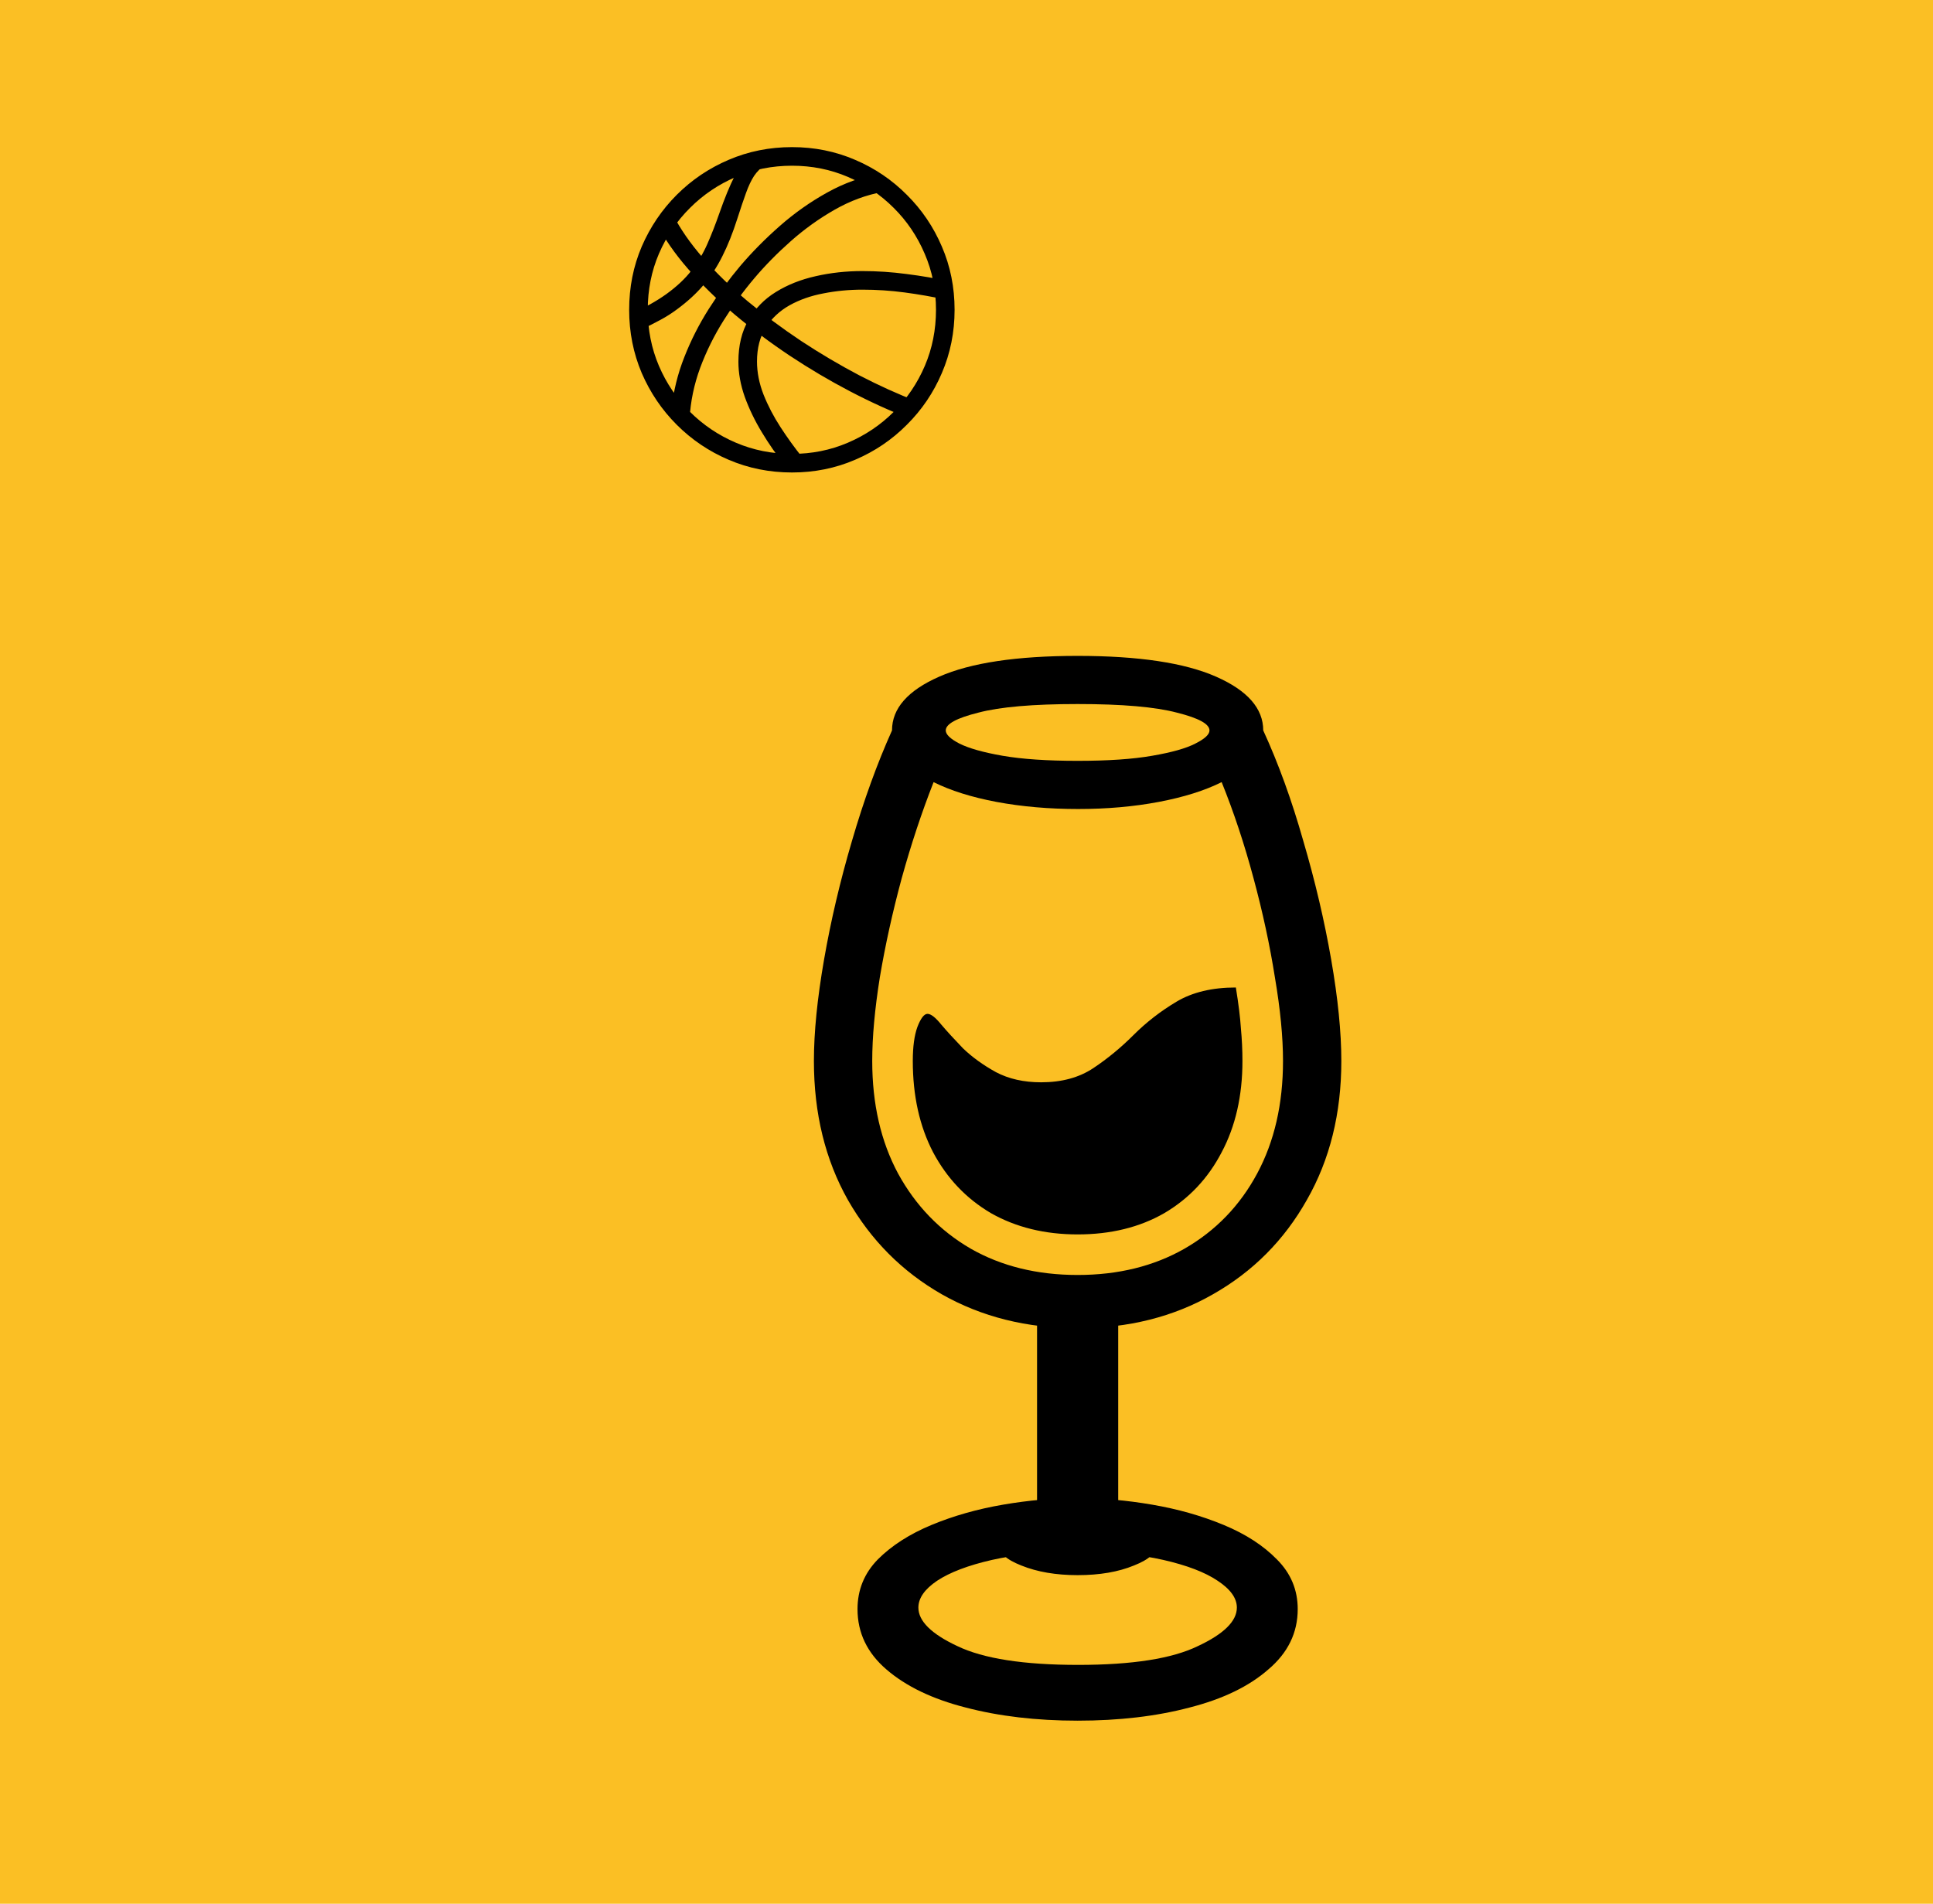
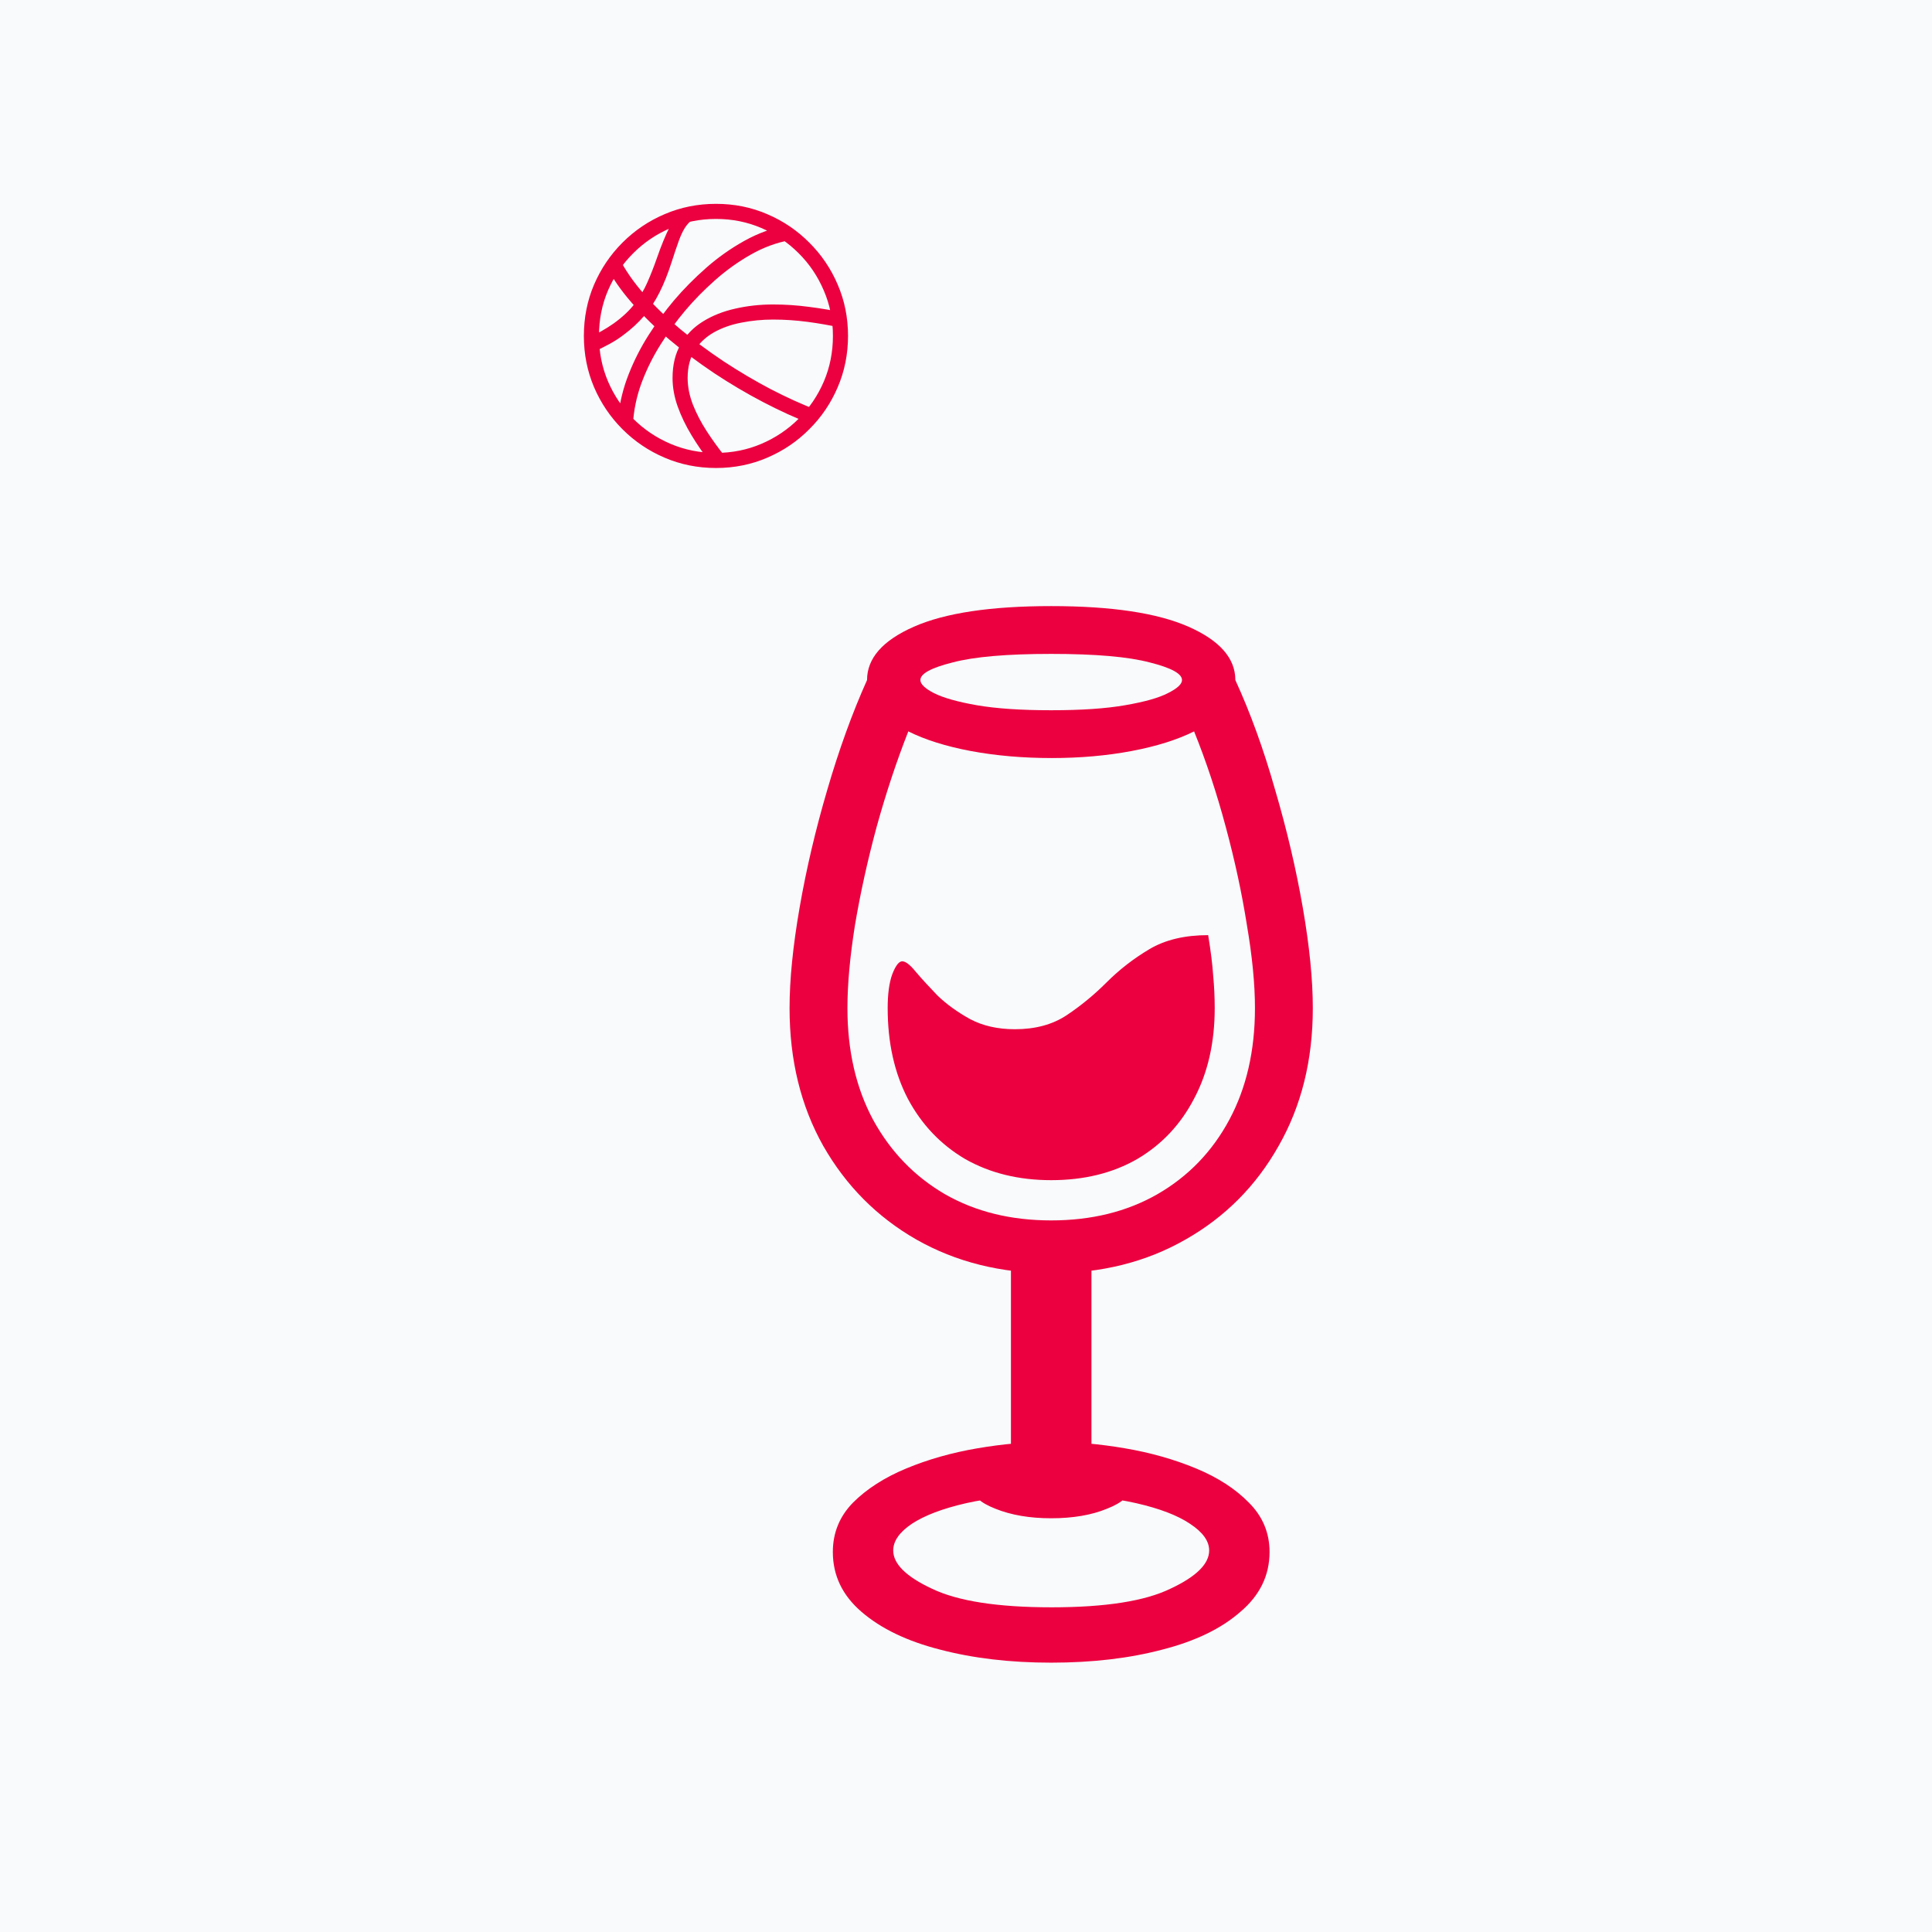
- <svg xmlns="http://www.w3.org/2000/svg" width="134" height="132" viewBox="0 0 134 132" fill="none">
-   <rect width="134" height="132" fill="#FBBF24" />
-   <path d="M44.496 22.834L43.959 21.674C44.346 21.488 44.725 21.291 45.098 21.083C45.47 20.875 45.828 20.65 46.172 20.406C46.917 19.869 47.508 19.314 47.944 18.741C48.388 18.168 48.754 17.556 49.04 16.904C49.327 16.253 49.602 15.547 49.867 14.788C50.232 13.742 50.587 12.88 50.931 12.199C51.282 11.512 51.794 10.946 52.467 10.502L53.047 11.437C52.739 11.637 52.481 11.891 52.273 12.199C52.073 12.507 51.887 12.901 51.715 13.381C51.543 13.854 51.342 14.448 51.113 15.164C50.798 16.152 50.451 17.023 50.071 17.774C49.699 18.519 49.262 19.185 48.761 19.773C48.259 20.36 47.654 20.915 46.945 21.438C46.573 21.717 46.179 21.967 45.764 22.189C45.348 22.412 44.926 22.626 44.496 22.834ZM63.102 29.032C61.741 28.509 60.348 27.876 58.923 27.131C57.498 26.386 56.105 25.562 54.744 24.66C53.383 23.751 52.102 22.791 50.898 21.781C49.703 20.764 48.639 19.722 47.708 18.655C46.777 17.588 46.039 16.521 45.495 15.454L46.634 14.852C47.149 15.862 47.855 16.879 48.75 17.903C49.645 18.92 50.673 19.916 51.833 20.89C53 21.856 54.239 22.777 55.55 23.65C56.867 24.517 58.207 25.308 59.567 26.024C60.935 26.733 62.264 27.335 63.553 27.829L63.102 29.032ZM54.411 32.276C53.831 31.546 53.297 30.776 52.81 29.967C52.324 29.165 51.93 28.348 51.629 27.518C51.335 26.687 51.188 25.874 51.188 25.079C51.188 23.948 51.421 22.984 51.887 22.189C52.352 21.387 52.986 20.739 53.788 20.245C54.597 19.744 55.518 19.379 56.549 19.149C57.58 18.913 58.658 18.795 59.782 18.795C60.806 18.795 61.827 18.863 62.844 18.999C63.868 19.128 64.878 19.3 65.873 19.515L65.594 20.782C64.641 20.575 63.678 20.406 62.704 20.277C61.737 20.148 60.763 20.084 59.782 20.084C58.858 20.084 57.96 20.17 57.086 20.342C56.212 20.506 55.428 20.782 54.733 21.169C54.046 21.556 53.498 22.068 53.09 22.705C52.682 23.342 52.477 24.13 52.477 25.068C52.477 25.82 52.628 26.583 52.929 27.356C53.237 28.13 53.63 28.885 54.11 29.623C54.59 30.361 55.092 31.055 55.614 31.707L54.411 32.276ZM47.805 29.032L46.559 28.323C46.688 27.106 46.981 25.917 47.44 24.757C47.898 23.59 48.464 22.476 49.137 21.416C49.817 20.349 50.544 19.357 51.317 18.44C52.127 17.488 53.04 16.564 54.057 15.669C55.074 14.774 56.169 14 57.344 13.349C58.518 12.697 59.732 12.26 60.985 12.038L61.2 13.306C60.054 13.513 58.941 13.925 57.859 14.541C56.778 15.157 55.765 15.884 54.819 16.722C53.874 17.56 53.033 18.415 52.295 19.289C51.536 20.184 50.827 21.158 50.168 22.211C49.509 23.256 48.965 24.356 48.535 25.509C48.113 26.662 47.869 27.836 47.805 29.032ZM54.905 32.76C53.344 32.76 51.88 32.466 50.512 31.879C49.151 31.299 47.952 30.49 46.913 29.451C45.882 28.42 45.073 27.224 44.485 25.863C43.905 24.495 43.615 23.035 43.615 21.48C43.615 19.919 43.905 18.458 44.485 17.098C45.073 15.737 45.882 14.541 46.913 13.51C47.952 12.471 49.151 11.662 50.512 11.082C51.88 10.495 53.344 10.201 54.905 10.201C56.459 10.201 57.917 10.495 59.277 11.082C60.638 11.662 61.834 12.471 62.865 13.51C63.904 14.541 64.713 15.737 65.293 17.098C65.88 18.458 66.174 19.919 66.174 21.48C66.174 23.035 65.88 24.495 65.293 25.863C64.713 27.224 63.904 28.42 62.865 29.451C61.834 30.49 60.638 31.299 59.277 31.879C57.917 32.466 56.459 32.76 54.905 32.76ZM54.905 31.471C56.28 31.471 57.569 31.213 58.773 30.697C59.983 30.182 61.046 29.465 61.963 28.549C62.88 27.632 63.596 26.572 64.111 25.369C64.627 24.159 64.885 22.863 64.885 21.48C64.885 20.091 64.623 18.795 64.101 17.592C63.585 16.381 62.869 15.322 61.952 14.412C61.035 13.495 59.976 12.779 58.773 12.264C57.569 11.748 56.28 11.49 54.905 11.49C53.53 11.49 52.238 11.748 51.027 12.264C49.817 12.779 48.754 13.495 47.837 14.412C46.92 15.322 46.2 16.381 45.678 17.592C45.162 18.795 44.904 20.091 44.904 21.48C44.904 22.863 45.162 24.159 45.678 25.369C46.193 26.572 46.91 27.632 47.826 28.549C48.743 29.465 49.806 30.182 51.017 30.697C52.227 31.213 53.523 31.471 54.905 31.471Z" fill="black" />
-   <path d="M74.703 92.094C71.188 92.094 68.047 91.309 65.281 89.738C62.539 88.168 60.371 85.988 58.777 83.199C57.207 80.41 56.422 77.199 56.422 73.566C56.422 71.574 56.656 69.231 57.125 66.535C57.594 63.84 58.238 61.098 59.059 58.309C59.879 55.496 60.805 52.941 61.836 50.645C61.836 49.121 62.926 47.879 65.106 46.918C67.285 45.957 70.484 45.477 74.703 45.477C78.922 45.477 82.121 45.957 84.301 46.918C86.481 47.879 87.57 49.121 87.57 50.645C88.625 52.941 89.551 55.496 90.348 58.309C91.168 61.098 91.812 63.84 92.281 66.535C92.75 69.231 92.984 71.574 92.984 73.566C92.984 77.199 92.188 80.41 90.594 83.199C89.023 85.988 86.856 88.168 84.09 89.738C81.348 91.309 78.219 92.094 74.703 92.094ZM74.703 119.305C71.844 119.305 69.254 119 66.934 118.391C64.637 117.805 62.809 116.926 61.449 115.754C60.113 114.605 59.445 113.211 59.445 111.57C59.445 110.234 59.914 109.086 60.852 108.125C61.812 107.164 63.055 106.367 64.578 105.734C66.102 105.102 67.754 104.633 69.535 104.328C71.316 104.023 73.039 103.871 74.703 103.871C76.367 103.871 78.09 104.023 79.871 104.328C81.652 104.633 83.305 105.102 84.828 105.734C86.352 106.367 87.582 107.164 88.519 108.125C89.481 109.086 89.961 110.234 89.961 111.57C89.961 113.211 89.281 114.605 87.922 115.754C86.586 116.926 84.769 117.805 82.473 118.391C80.176 119 77.586 119.305 74.703 119.305ZM74.738 115.438C78.488 115.438 81.254 115.004 83.035 114.137C84.84 113.293 85.742 112.402 85.742 111.465C85.742 110.809 85.297 110.188 84.406 109.602C83.539 109.016 82.285 108.535 80.644 108.16C79.004 107.785 77.023 107.598 74.703 107.598C72.406 107.598 70.426 107.785 68.762 108.16C67.121 108.535 65.856 109.016 64.965 109.602C64.098 110.188 63.664 110.809 63.664 111.465C63.664 112.402 64.566 113.293 66.371 114.137C68.176 115.004 70.965 115.438 74.738 115.438ZM74.703 109.215C73.203 109.215 71.902 108.992 70.801 108.547C69.723 108.125 69.184 107.621 69.184 107.035C69.184 106.637 69.43 106.273 69.922 105.945C70.438 105.617 71.094 105.359 71.891 105.172V91.109H77.516V105.172C78.312 105.359 78.957 105.617 79.449 105.945C79.965 106.273 80.223 106.637 80.223 107.035C80.223 107.621 79.684 108.125 78.606 108.547C77.527 108.992 76.227 109.215 74.703 109.215ZM74.703 85.59C72.43 85.59 70.426 85.098 68.691 84.113C66.981 83.106 65.644 81.699 64.684 79.894C63.746 78.09 63.277 75.981 63.277 73.566C63.277 72.582 63.383 71.797 63.594 71.211C63.828 70.602 64.062 70.297 64.297 70.297C64.531 70.297 64.848 70.543 65.246 71.035C65.644 71.504 66.148 72.055 66.758 72.688C67.391 73.297 68.152 73.848 69.043 74.34C69.934 74.809 70.977 75.043 72.172 75.043C73.602 75.043 74.809 74.715 75.793 74.059C76.777 73.402 77.703 72.641 78.57 71.773C79.461 70.883 80.457 70.109 81.559 69.453C82.66 68.797 84.031 68.469 85.672 68.469C85.859 69.617 85.977 70.566 86.023 71.316C86.094 72.066 86.129 72.816 86.129 73.566C86.129 75.981 85.648 78.09 84.688 79.894C83.75 81.699 82.426 83.106 80.715 84.113C79.004 85.098 77 85.59 74.703 85.59ZM74.703 88.402C77.516 88.402 79.988 87.793 82.121 86.574C84.277 85.332 85.953 83.598 87.148 81.371C88.344 79.144 88.941 76.543 88.941 73.566C88.941 71.902 88.754 69.969 88.379 67.766C88.027 65.539 87.535 63.254 86.902 60.91C86.269 58.543 85.531 56.316 84.688 54.23C83.516 54.816 82.062 55.273 80.328 55.602C78.594 55.93 76.731 56.094 74.738 56.094C72.723 56.094 70.836 55.93 69.078 55.602C67.344 55.273 65.891 54.816 64.719 54.23C63.898 56.316 63.16 58.543 62.504 60.91C61.871 63.254 61.367 65.539 60.992 67.766C60.641 69.969 60.465 71.902 60.465 73.566C60.465 76.543 61.062 79.144 62.258 81.371C63.477 83.598 65.152 85.332 67.285 86.574C69.418 87.793 71.891 88.402 74.703 88.402ZM74.703 52.754C76.812 52.754 78.535 52.637 79.871 52.402C81.231 52.168 82.227 51.887 82.859 51.559C83.516 51.23 83.844 50.926 83.844 50.645C83.844 50.199 83.094 49.789 81.594 49.414C80.094 49.016 77.797 48.816 74.703 48.816C71.609 48.816 69.312 49.016 67.812 49.414C66.312 49.789 65.562 50.199 65.562 50.645C65.562 50.926 65.879 51.23 66.512 51.559C67.168 51.887 68.164 52.168 69.5 52.402C70.859 52.637 72.594 52.754 74.703 52.754Z" fill="black" />
+ <svg xmlns="http://www.w3.org/2000/svg" width="180" height="180" viewBox="0 0 180 180" fill="none">
+   <style>
+     /* https://web.dev/articles/building/an-adaptive-favicon */
+     @media (prefers-color-scheme: dark) {
+         #background {
+             fill: #282726;
+         }
+     }
+ </style>
+   <rect id="background" width="180" height="180" fill="#f8fafc" />
+   <path d="M55.359 32.773L54.773 31.508C55.195 31.305 55.609 31.09 56.016 30.863C56.422 30.637 56.812 30.391 57.188 30.125C58 29.539 58.645 28.934 59.121 28.309C59.605 27.684 60.004 27.016 60.316 26.305C60.629 25.594 60.93 24.824 61.219 23.996C61.617 22.855 62.004 21.914 62.379 21.172C62.762 20.422 63.32 19.805 64.055 19.32L64.688 20.34C64.352 20.559 64.07 20.836 63.844 21.172C63.625 21.508 63.422 21.938 63.234 22.461C63.047 22.977 62.828 23.625 62.578 24.406C62.234 25.484 61.855 26.434 61.441 27.254C61.035 28.066 60.559 28.793 60.012 29.434C59.465 30.074 58.805 30.68 58.031 31.25C57.625 31.555 57.195 31.828 56.742 32.07C56.289 32.312 55.828 32.547 55.359 32.773ZM75.656 39.535C74.172 38.965 72.652 38.273 71.098 37.461C69.543 36.648 68.023 35.75 66.539 34.766C65.055 33.773 63.656 32.727 62.344 31.625C61.039 30.516 59.879 29.379 58.863 28.215C57.848 27.051 57.043 25.887 56.449 24.723L57.691 24.066C58.254 25.168 59.023 26.277 60 27.395C60.977 28.504 62.098 29.59 63.363 30.652C64.637 31.707 65.988 32.711 67.418 33.664C68.856 34.609 70.316 35.473 71.801 36.254C73.293 37.027 74.742 37.684 76.148 38.223L75.656 39.535ZM66.176 43.074C65.543 42.277 64.961 41.438 64.43 40.555C63.898 39.68 63.469 38.789 63.141 37.883C62.82 36.977 62.66 36.09 62.66 35.223C62.66 33.988 62.914 32.938 63.422 32.07C63.93 31.195 64.621 30.488 65.496 29.949C66.379 29.402 67.383 29.004 68.508 28.754C69.633 28.496 70.809 28.367 72.035 28.367C73.152 28.367 74.266 28.441 75.375 28.59C76.492 28.73 77.594 28.918 78.68 29.152L78.375 30.535C77.336 30.309 76.285 30.125 75.223 29.984C74.168 29.844 73.106 29.773 72.035 29.773C71.027 29.773 70.047 29.867 69.094 30.055C68.141 30.234 67.285 30.535 66.527 30.957C65.777 31.379 65.18 31.938 64.734 32.633C64.289 33.328 64.066 34.188 64.066 35.211C64.066 36.031 64.231 36.863 64.559 37.707C64.894 38.551 65.324 39.375 65.848 40.18C66.371 40.984 66.918 41.742 67.488 42.453L66.176 43.074ZM58.969 39.535L57.609 38.762C57.75 37.434 58.07 36.137 58.57 34.871C59.07 33.598 59.688 32.383 60.422 31.227C61.164 30.062 61.957 28.98 62.801 27.98C63.684 26.941 64.68 25.934 65.789 24.957C66.898 23.98 68.094 23.137 69.375 22.426C70.656 21.715 71.981 21.238 73.348 20.996L73.582 22.379C72.332 22.605 71.117 23.055 69.938 23.727C68.758 24.398 67.652 25.191 66.621 26.105C65.59 27.02 64.672 27.953 63.867 28.906C63.039 29.883 62.266 30.945 61.547 32.094C60.828 33.234 60.234 34.434 59.766 35.691C59.305 36.949 59.039 38.23 58.969 39.535ZM66.715 43.602C65.012 43.602 63.414 43.281 61.922 42.641C60.438 42.008 59.129 41.125 57.996 39.992C56.871 38.867 55.988 37.562 55.348 36.078C54.715 34.586 54.398 32.992 54.398 31.297C54.398 29.594 54.715 28 55.348 26.516C55.988 25.031 56.871 23.727 57.996 22.602C59.129 21.469 60.438 20.586 61.922 19.953C63.414 19.312 65.012 18.992 66.715 18.992C68.41 18.992 70 19.312 71.484 19.953C72.969 20.586 74.273 21.469 75.398 22.602C76.531 23.727 77.414 25.031 78.047 26.516C78.688 28 79.008 29.594 79.008 31.297C79.008 32.992 78.688 34.586 78.047 36.078C77.414 37.562 76.531 38.867 75.398 39.992C74.273 41.125 72.969 42.008 71.484 42.641C70 43.281 68.41 43.602 66.715 43.602ZM66.715 42.195C68.215 42.195 69.621 41.914 70.934 41.352C72.254 40.789 73.414 40.008 74.414 39.008C75.414 38.008 76.195 36.852 76.758 35.539C77.32 34.219 77.602 32.805 77.602 31.297C77.602 29.781 77.316 28.367 76.746 27.055C76.184 25.734 75.402 24.578 74.402 23.586C73.402 22.586 72.246 21.805 70.934 21.242C69.621 20.68 68.215 20.398 66.715 20.398C65.215 20.398 63.805 20.68 62.484 21.242C61.164 21.805 60.004 22.586 59.004 23.586C58.004 24.578 57.219 25.734 56.648 27.055C56.086 28.367 55.805 29.781 55.805 31.297C55.805 32.805 56.086 34.219 56.648 35.539C57.211 36.852 57.992 38.008 58.992 39.008C59.992 40.008 61.152 40.789 62.473 41.352C63.793 41.914 65.207 42.195 66.715 42.195Z" fill="#EC003F" />
+   <path d="M97.938 118.625C93.25 118.625 89.062 117.578 85.375 115.484C81.719 113.391 78.828 110.484 76.703 106.766C74.609 103.047 73.562 98.766 73.562 93.922C73.562 91.266 73.875 88.141 74.5 84.547C75.125 80.953 75.984 77.297 77.078 73.578C78.172 69.828 79.406 66.422 80.781 63.359C80.781 61.328 82.234 59.672 85.141 58.391C88.047 57.109 92.312 56.469 97.938 56.469C103.562 56.469 107.828 57.109 110.734 58.391C113.641 59.672 115.094 61.328 115.094 63.359C116.5 66.422 117.734 69.828 118.797 73.578C119.891 77.297 120.75 80.953 121.375 84.547C122 88.141 122.312 91.266 122.312 93.922C122.312 98.766 121.25 103.047 119.125 106.766C117.031 110.484 114.141 113.391 110.453 115.484C106.797 117.578 102.625 118.625 97.938 118.625ZM97.938 154.906C94.125 154.906 90.672 154.5 87.578 153.688C84.516 152.906 82.078 151.734 80.266 150.172C78.484 148.641 77.594 146.781 77.594 144.594C77.594 142.812 78.219 141.281 79.469 140C80.75 138.719 82.406 137.656 84.438 136.812C86.469 135.969 88.672 135.344 91.047 134.938C93.422 134.531 95.719 134.328 97.938 134.328C100.156 134.328 102.453 134.531 104.828 134.938C107.203 135.344 109.406 135.969 111.438 136.812C113.469 137.656 115.109 138.719 116.359 140C117.641 141.281 118.281 142.812 118.281 144.594C118.281 146.781 117.375 148.641 115.562 150.172C113.781 151.734 111.359 152.906 108.297 153.688C105.234 154.5 101.781 154.906 97.938 154.906ZM97.984 149.75C102.984 149.75 106.672 149.172 109.047 148.016C111.453 146.891 112.656 145.703 112.656 144.453C112.656 143.578 112.062 142.75 110.875 141.969C109.719 141.188 108.047 140.547 105.859 140.047C103.672 139.547 101.031 139.297 97.938 139.297C94.875 139.297 92.234 139.547 90.016 140.047C87.828 140.547 86.141 141.188 84.953 141.969C83.797 142.75 83.219 143.578 83.219 144.453C83.219 145.703 84.422 146.891 86.828 148.016C89.234 149.172 92.953 149.75 97.984 149.75ZM97.938 141.453C95.938 141.453 94.203 141.156 92.734 140.562C91.297 140 90.578 139.328 90.578 138.547C90.578 138.016 90.906 137.531 91.562 137.094C92.25 136.656 93.125 136.312 94.188 136.062V117.312H101.688V136.062C102.75 136.312 103.609 136.656 104.266 137.094C104.953 137.531 105.297 138.016 105.297 138.547C105.297 139.328 104.578 140 103.141 140.562C101.703 141.156 99.969 141.453 97.938 141.453ZM97.938 109.953C94.906 109.953 92.234 109.297 89.922 107.984C87.641 106.641 85.859 104.766 84.578 102.359C83.328 99.953 82.703 97.141 82.703 93.922C82.703 92.609 82.844 91.562 83.125 90.781C83.438 89.969 83.75 89.562 84.062 89.562C84.375 89.562 84.797 89.891 85.328 90.547C85.859 91.172 86.531 91.906 87.344 92.75C88.188 93.562 89.203 94.297 90.391 94.953C91.578 95.578 92.969 95.891 94.562 95.891C96.469 95.891 98.078 95.453 99.391 94.578C100.703 93.703 101.938 92.688 103.094 91.531C104.281 90.344 105.609 89.312 107.078 88.438C108.547 87.562 110.375 87.125 112.562 87.125C112.812 88.656 112.969 89.922 113.031 90.922C113.125 91.922 113.172 92.922 113.172 93.922C113.172 97.141 112.531 99.953 111.25 102.359C110 104.766 108.234 106.641 105.953 107.984C103.672 109.297 101 109.953 97.938 109.953ZM97.938 113.703C101.688 113.703 104.984 112.891 107.828 111.266C110.703 109.609 112.938 107.297 114.531 104.328C116.125 101.359 116.922 97.891 116.922 93.922C116.922 91.703 116.672 89.125 116.172 86.188C115.703 83.219 115.047 80.172 114.203 77.047C113.359 73.891 112.375 70.922 111.25 68.141C109.688 68.922 107.75 69.531 105.438 69.969C103.125 70.406 100.641 70.625 97.984 70.625C95.297 70.625 92.781 70.406 90.438 69.969C88.125 69.531 86.188 68.922 84.625 68.141C83.531 70.922 82.547 73.891 81.672 77.047C80.828 80.172 80.156 83.219 79.656 86.188C79.188 89.125 78.953 91.703 78.953 93.922C78.953 97.891 79.75 101.359 81.344 104.328C82.969 107.297 85.203 109.609 88.047 111.266C90.891 112.891 94.188 113.703 97.938 113.703ZM97.938 66.172C100.75 66.172 103.047 66.016 104.828 65.703C106.641 65.391 107.969 65.016 108.812 64.578C109.688 64.141 110.125 63.734 110.125 63.359C110.125 62.766 109.125 62.219 107.125 61.719C105.125 61.188 102.062 60.922 97.938 60.922C93.812 60.922 90.75 61.188 88.75 61.719C86.75 62.219 85.75 62.766 85.75 63.359C85.75 63.734 86.172 64.141 87.016 64.578C87.891 65.016 89.219 65.391 91 65.703C92.812 66.016 95.125 66.172 97.938 66.172Z" fill="#EC003F" />
</svg>
